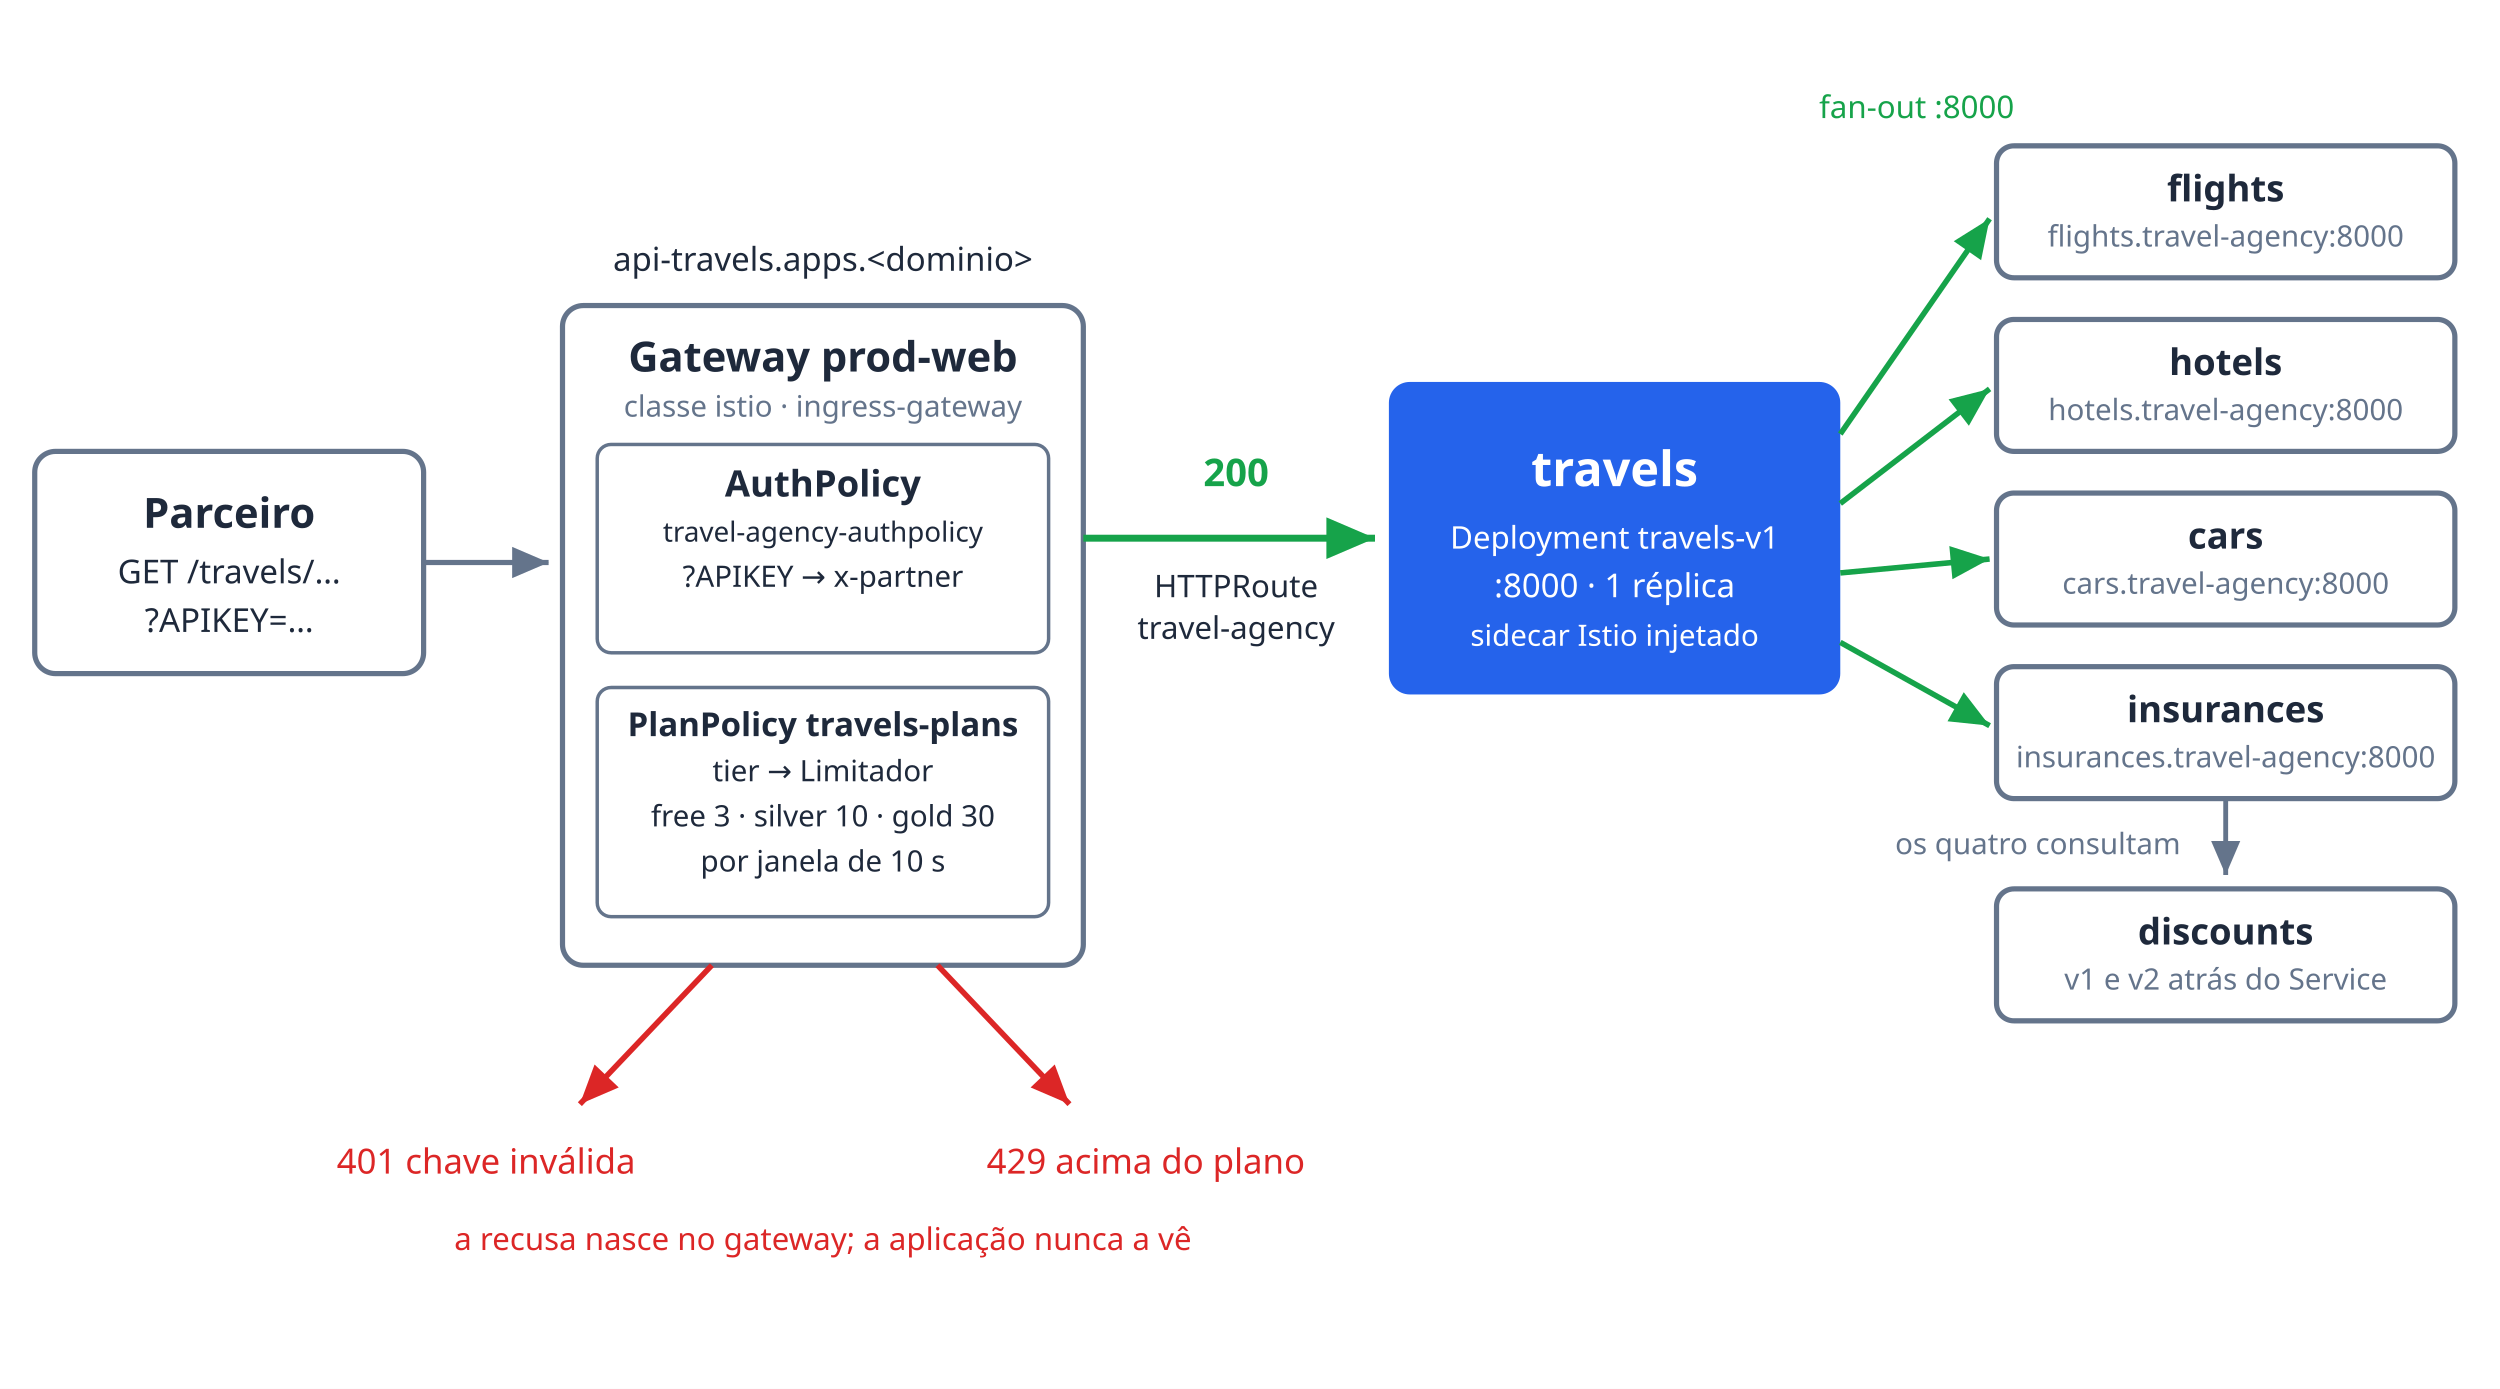
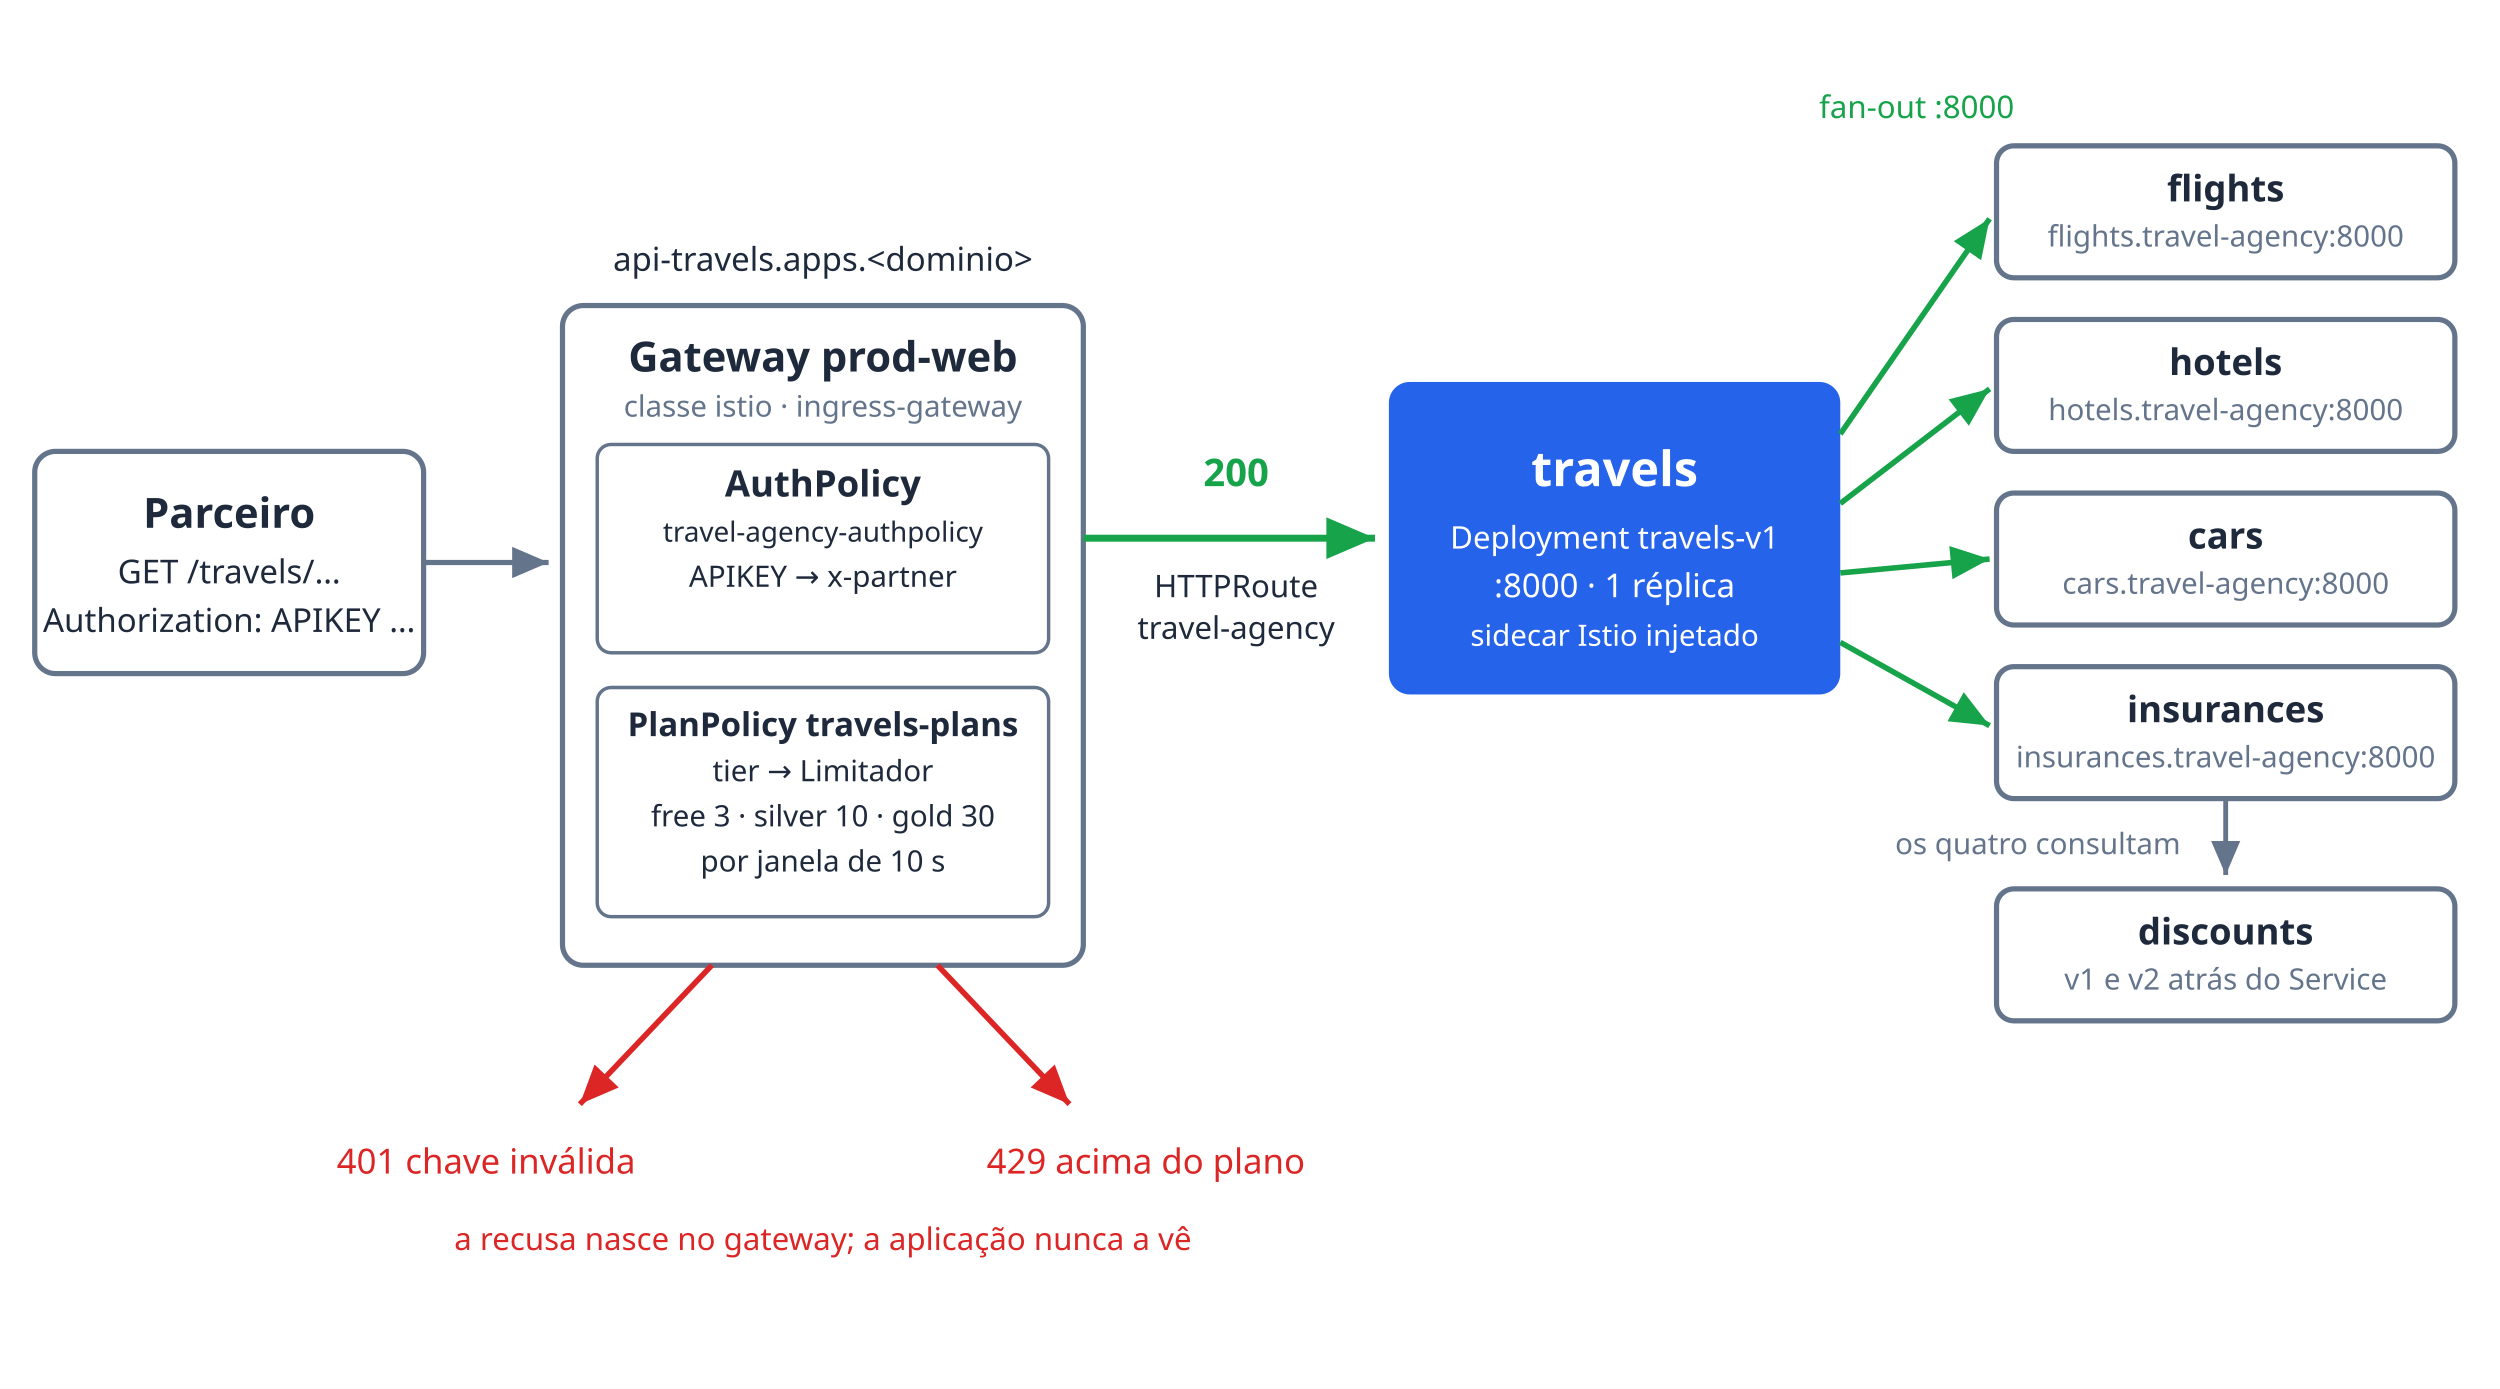
<svg xmlns="http://www.w3.org/2000/svg" viewBox="0 0 720 400" width="720" height="400" font-family="sans-serif">
  <defs>
    <marker id="seta-ok" markerWidth="8" markerHeight="8" refX="7" refY="3" orient="auto">
      <path d="M0,0 L7,3 L0,6 z" fill="#16a34a" />
    </marker>
    <marker id="seta-nega" markerWidth="8" markerHeight="8" refX="7" refY="3" orient="auto">
      <path d="M0,0 L7,3 L0,6 z" fill="#dc2626" />
    </marker>
    <marker id="seta-neutra" markerWidth="8" markerHeight="8" refX="7" refY="3" orient="auto">
      <path d="M0,0 L7,3 L0,6 z" fill="#64748b" />
    </marker>
  </defs>
  <rect x="0" y="0" width="720" height="400" fill="#fff" />
  <rect x="10" y="130" width="112" height="64" rx="6" fill="#fff" stroke="#64748b" stroke-width="1.5" />
  <text x="66" y="152" text-anchor="middle" font-size="12" font-weight="bold" fill="#1e293b">Parceiro</text>
  <text x="66" y="168" text-anchor="middle" font-size="9.5" fill="#1e293b">GET /travels/…</text>
-   <text x="66" y="182" text-anchor="middle" font-size="9.5" fill="#1e293b">?APIKEY=…</text>
+   <text x="66" y="182" text-anchor="middle" font-size="9.5" fill="#1e293b">Authorization: APIKEY …</text>
  <line x1="122" y1="162" x2="158" y2="162" stroke="#64748b" stroke-width="1.5" marker-end="url(#seta-neutra)" />
  <text x="237" y="78" text-anchor="middle" font-size="9.5" fill="#1e293b">api-travels.apps.&lt;dominio&gt;</text>
  <rect x="162" y="88" width="150" height="190" rx="6" fill="#fff" stroke="#64748b" stroke-width="1.5" />
  <text x="237" y="107" text-anchor="middle" font-size="12" font-weight="bold" fill="#1e293b">Gateway prod-web</text>
  <text x="237" y="120" text-anchor="middle" font-size="8.5" fill="#64748b">classe istio · ingress-gateway</text>
  <rect x="172" y="128" width="130" height="60" rx="4" fill="#fff" stroke="#64748b" stroke-width="1" />
  <text x="237" y="143" text-anchor="middle" font-size="10.5" font-weight="bold" fill="#1e293b">AuthPolicy</text>
  <text x="237" y="156" text-anchor="middle" font-size="8" fill="#1e293b">travel-agency-authpolicy</text>
-   <text x="237" y="169" text-anchor="middle" font-size="8.5" fill="#1e293b">?APIKEY → x-partner</text>
+   <text x="237" y="169" text-anchor="middle" font-size="8.5" fill="#1e293b">APIKEY → x-partner</text>
  <rect x="172" y="198" width="130" height="66" rx="4" fill="#fff" stroke="#64748b" stroke-width="1" />
  <text x="237" y="212" text-anchor="middle" font-size="9.5" font-weight="bold" fill="#1e293b">PlanPolicy travels-plans</text>
  <text x="237" y="225" text-anchor="middle" font-size="8.5" fill="#1e293b">tier → Limitador</text>
  <text x="237" y="238" text-anchor="middle" font-size="8.5" fill="#1e293b">free 3 · silver 10 · gold 30</text>
  <text x="237" y="251" text-anchor="middle" font-size="8.5" fill="#1e293b">por janela de 10 s</text>
  <line x1="205" y1="278" x2="167" y2="318" stroke="#dc2626" stroke-width="1.6" marker-end="url(#seta-nega)" />
  <text x="140" y="338" text-anchor="middle" font-size="10" fill="#dc2626">401 chave inválida</text>
  <line x1="270" y1="278" x2="308" y2="318" stroke="#dc2626" stroke-width="1.6" marker-end="url(#seta-nega)" />
  <text x="330" y="338" text-anchor="middle" font-size="10" fill="#dc2626">429 acima do plano</text>
  <text x="237" y="360" text-anchor="middle" font-size="9" fill="#dc2626">a recusa nasce no gateway; a aplicação nunca a vê</text>
  <text x="356" y="140" text-anchor="middle" font-size="11" font-weight="bold" fill="#16a34a">200</text>
  <line x1="312" y1="155" x2="396" y2="155" stroke="#16a34a" stroke-width="2" marker-end="url(#seta-ok)" />
  <text x="356" y="172" text-anchor="middle" font-size="9" fill="#1e293b">HTTPRoute</text>
  <text x="356" y="184" text-anchor="middle" font-size="9" fill="#1e293b">travel-agency</text>
  <rect x="400" y="110" width="130" height="90" rx="6" fill="#2563eb" />
  <text x="465" y="140" text-anchor="middle" font-size="14" font-weight="bold" fill="#fff">travels</text>
  <text x="465" y="158" text-anchor="middle" font-size="9" fill="#fff">Deployment travels-v1</text>
  <text x="465" y="172" text-anchor="middle" font-size="9.5" fill="#fff">:8000 · 1 réplica</text>
  <text x="465" y="186" text-anchor="middle" font-size="8.5" fill="#fff">sidecar Istio injetado</text>
  <text x="552" y="34" text-anchor="middle" font-size="9" fill="#16a34a">fan-out :8000</text>
  <line x1="530" y1="125" x2="573" y2="63" stroke="#16a34a" stroke-width="1.6" marker-end="url(#seta-ok)" />
  <line x1="530" y1="145" x2="573" y2="112" stroke="#16a34a" stroke-width="1.6" marker-end="url(#seta-ok)" />
  <line x1="530" y1="165" x2="573" y2="161" stroke="#16a34a" stroke-width="1.6" marker-end="url(#seta-ok)" />
  <line x1="530" y1="185" x2="573" y2="209" stroke="#16a34a" stroke-width="1.6" marker-end="url(#seta-ok)" />
  <rect x="575" y="42" width="132" height="38" rx="5" fill="#fff" stroke="#64748b" stroke-width="1.5" />
  <text x="641" y="58" text-anchor="middle" font-size="10.5" font-weight="bold" fill="#1e293b">flights</text>
  <text x="641" y="71" text-anchor="middle" font-size="8.5" fill="#64748b">flights.travel-agency:8000</text>
  <rect x="575" y="92" width="132" height="38" rx="5" fill="#fff" stroke="#64748b" stroke-width="1.5" />
  <text x="641" y="108" text-anchor="middle" font-size="10.5" font-weight="bold" fill="#1e293b">hotels</text>
  <text x="641" y="121" text-anchor="middle" font-size="8.5" fill="#64748b">hotels.travel-agency:8000</text>
  <rect x="575" y="142" width="132" height="38" rx="5" fill="#fff" stroke="#64748b" stroke-width="1.5" />
  <text x="641" y="158" text-anchor="middle" font-size="10.5" font-weight="bold" fill="#1e293b">cars</text>
  <text x="641" y="171" text-anchor="middle" font-size="8.5" fill="#64748b">cars.travel-agency:8000</text>
  <rect x="575" y="192" width="132" height="38" rx="5" fill="#fff" stroke="#64748b" stroke-width="1.5" />
  <text x="641" y="208" text-anchor="middle" font-size="10.5" font-weight="bold" fill="#1e293b">insurances</text>
  <text x="641" y="221" text-anchor="middle" font-size="8.5" fill="#64748b">insurances.travel-agency:8000</text>
  <line x1="641" y1="230" x2="641" y2="252" stroke="#64748b" stroke-width="1.4" marker-end="url(#seta-neutra)" />
  <text x="628" y="246" text-anchor="end" font-size="8.5" fill="#64748b">os quatro consultam</text>
  <rect x="575" y="256" width="132" height="38" rx="5" fill="#fff" stroke="#64748b" stroke-width="1.5" />
  <text x="641" y="272" text-anchor="middle" font-size="10.5" font-weight="bold" fill="#1e293b">discounts</text>
  <text x="641" y="285" text-anchor="middle" font-size="8.5" fill="#64748b">v1 e v2 atrás do Service</text>
</svg>
